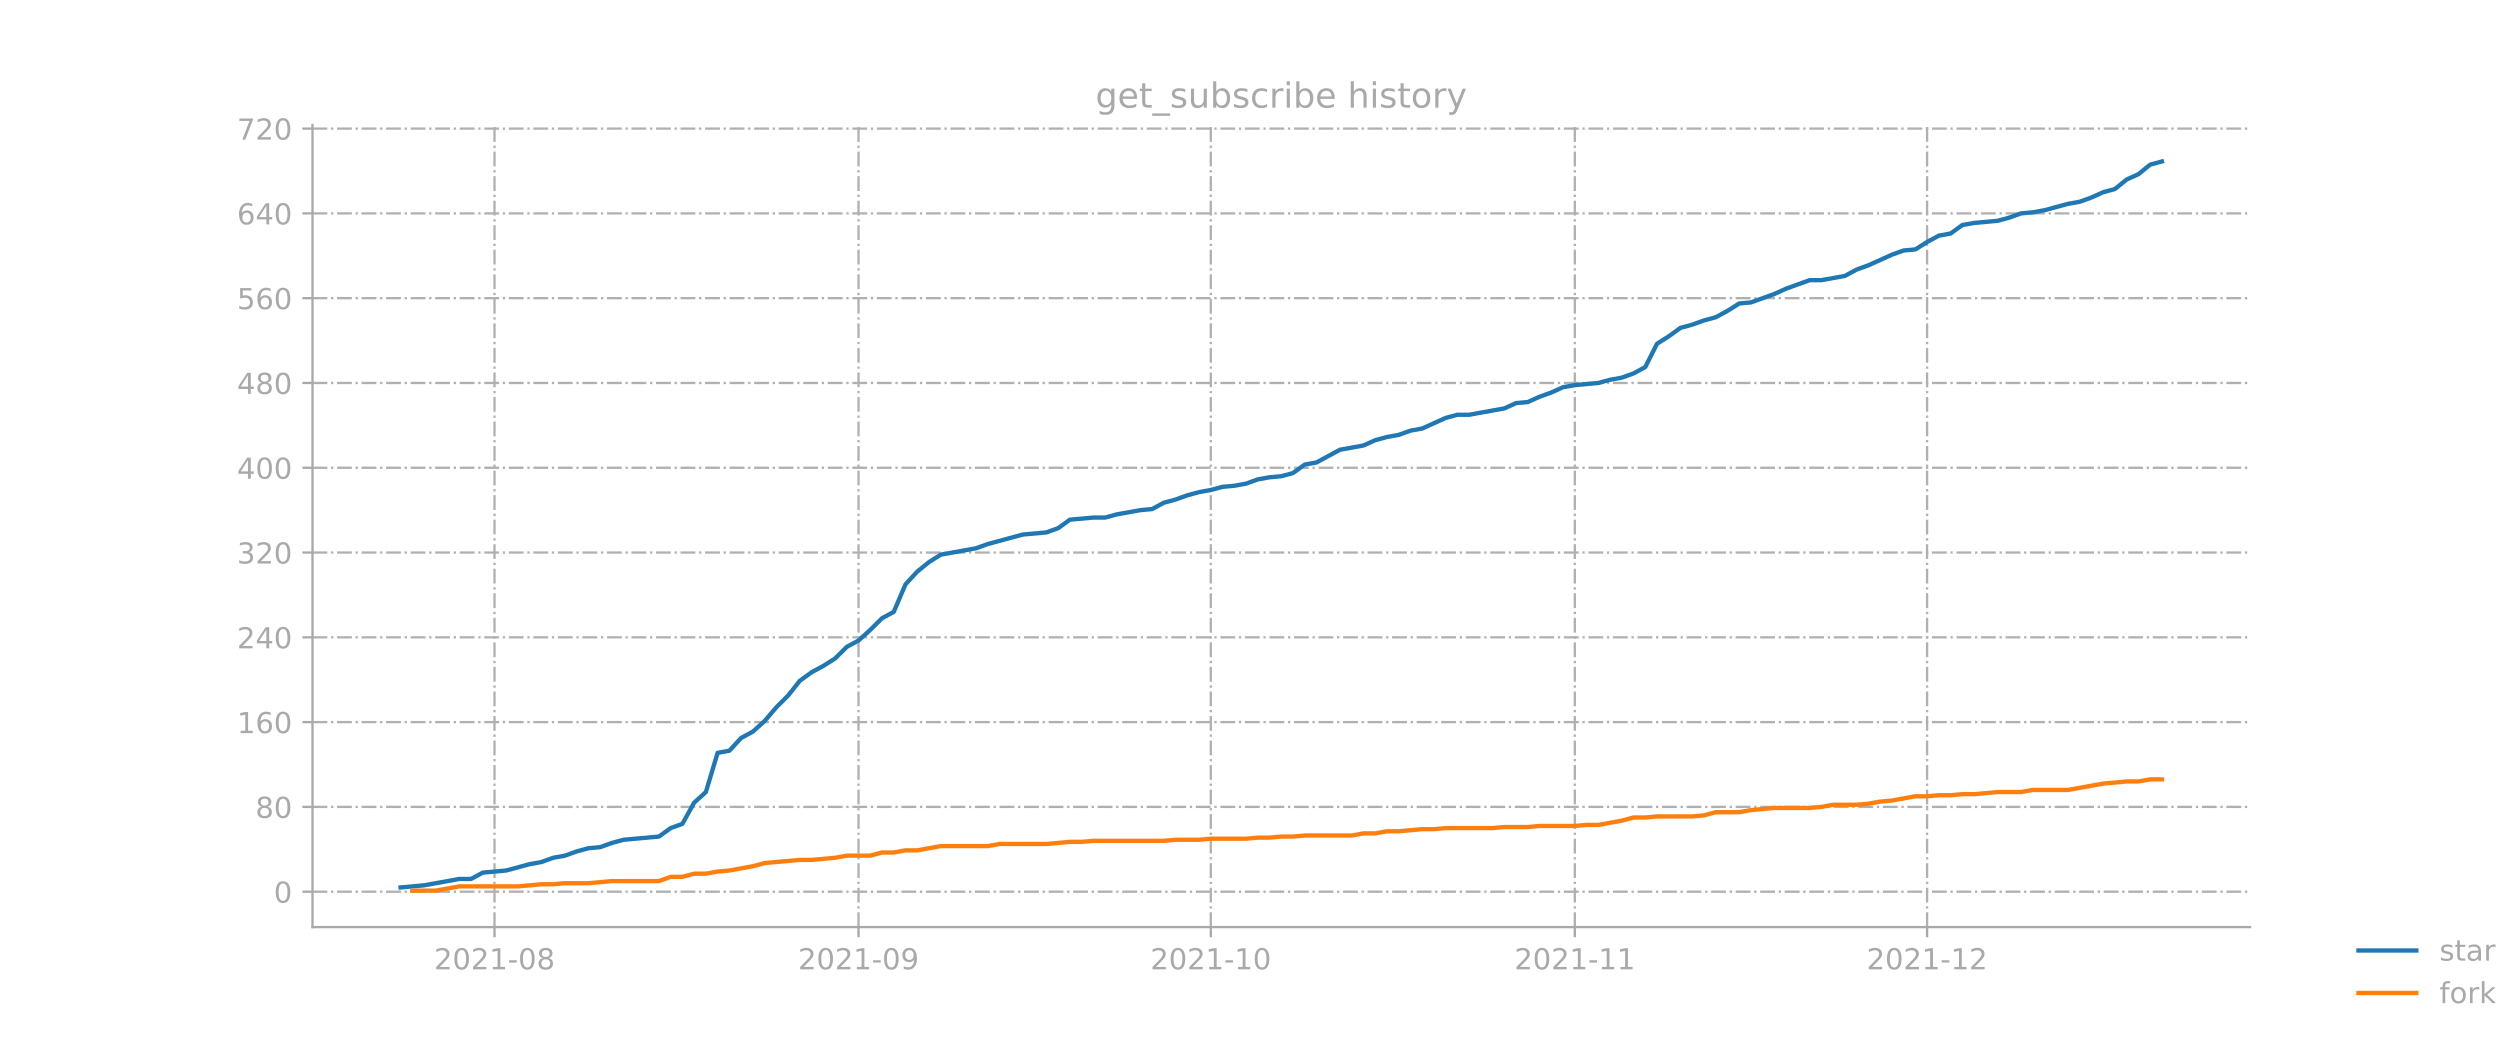
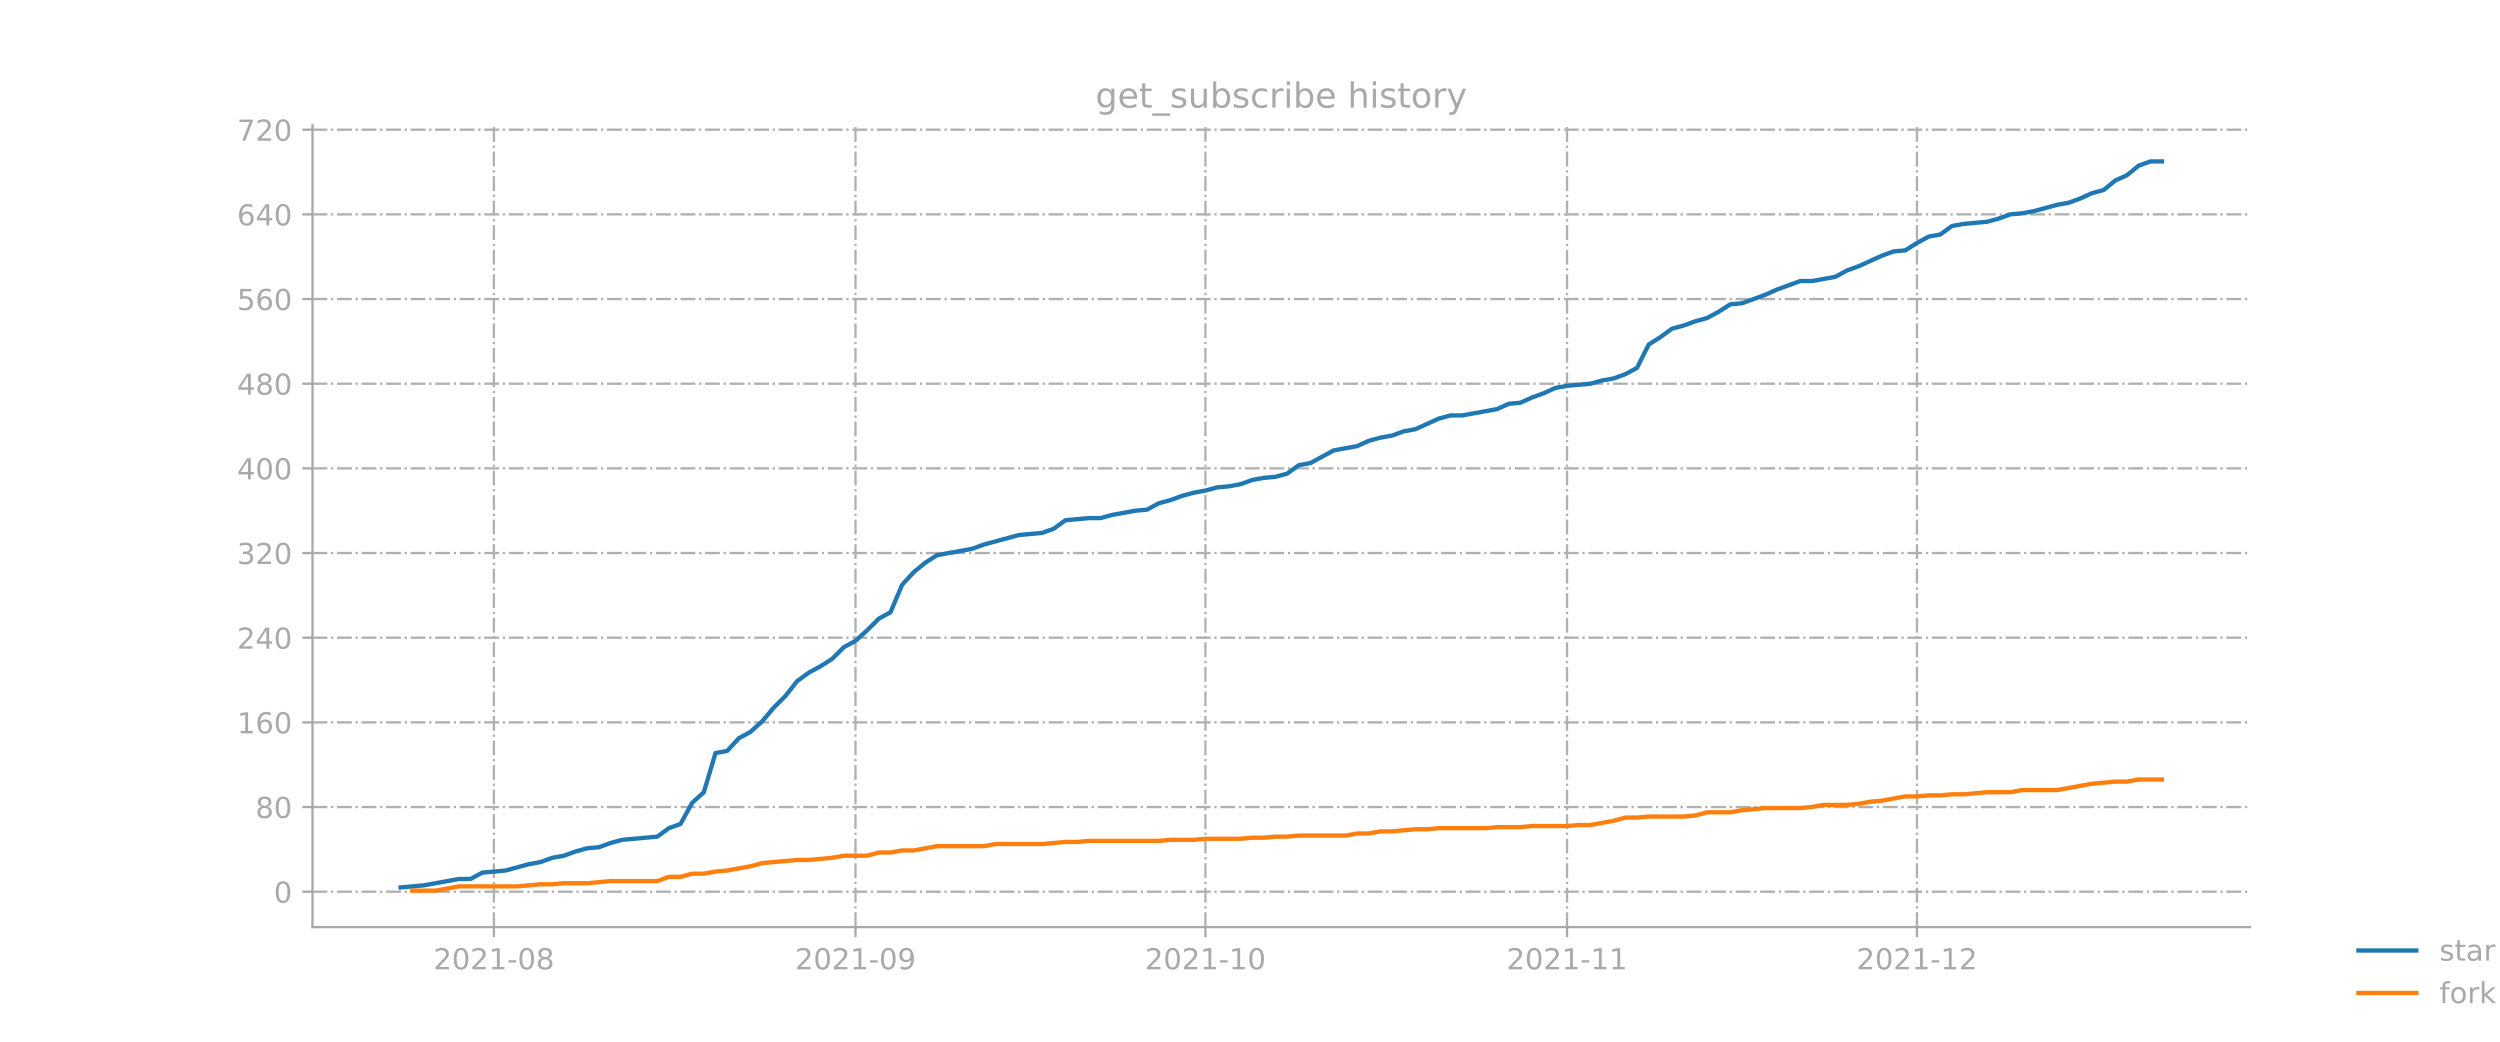
<svg xmlns="http://www.w3.org/2000/svg" xmlns:xlink="http://www.w3.org/1999/xlink" width="864pt" height="360pt" viewBox="0 0 864 360" version="1.1">
  <defs>
    <style type="text/css">*{stroke-linejoin: round; stroke-linecap: butt}</style>
  </defs>
  <g id="figure_1">
    <g id="patch_1">
      <path d="M 0 360  L 864 360  L 864 0  L 0 0  L 0 360  z " style="fill: none; opacity: 0" />
    </g>
    <g id="axes_1">
      <g id="patch_2">
        <path d="M 108 320.4  L 777.6 320.4  L 777.6 43.2  L 108 43.2  L 108 320.4  z " style="fill: none; opacity: 0" />
      </g>
      <g id="matplotlib.axis_1">
        <g id="xtick_1">
          <g id="line2d_1">
-             <path d="M 170.902 320.4  L 170.902 43.2  " clip-path="url(#pa4f6f03588)" style="fill: none; stroke-dasharray: 5.12,1.28,0.8,1.28; stroke-dashoffset: 0; stroke: #b0b0b0; stroke-width: 0.8" />
+             <path d="M 170.687 320.4  L 170.687 43.2  " clip-path="url(#pa3de57ab18)" style="fill: none; stroke-dasharray: 5.12,1.28,0.8,1.28; stroke-dashoffset: 0; stroke: #b0b0b0; stroke-width: 0.8" />
          </g>
          <g id="line2d_2">
            <defs>
-               <path id="m5558cc5bc2" d="M 0 0  L 0 3.5  " style="stroke: #a9a9a9; stroke-width: 0.8" />
+               <path id="md5a81f30d1" d="M 0 0  L 0 3.5  " style="stroke: #a9a9a9; stroke-width: 0.8" />
            </defs>
            <g>
-               <use xlink:href="#m5558cc5bc2" x="170.902" y="320.4" style="fill: #a9a9a9; stroke: #a9a9a9; stroke-width: 0.8" />
+               <use xlink:href="#md5a81f30d1" x="170.687" y="320.4" style="fill: #a9a9a9; stroke: #a9a9a9; stroke-width: 0.8" />
            </g>
          </g>
          <g id="text_1">
-             <g style="fill: #a9a9a9" transform="translate(150.0104 334.9984)scale(0.1 -0.1)">
+             <g style="fill: #a9a9a9" transform="translate(149.7954 334.9984)scale(0.1 -0.1)">
              <defs>
                <path id="DejaVuSans-32" d="M 1228 531  L 3431 531  L 3431 0  L 469 0  L 469 531  Q 828 903 1448 1529  Q 2069 2156 2228 2338  Q 2531 2678 2651 2914  Q 2772 3150 2772 3378  Q 2772 3750 2511 3984  Q 2250 4219 1831 4219  Q 1534 4219 1204 4116  Q 875 4013 500 3803  L 500 4441  Q 881 4594 1212 4672  Q 1544 4750 1819 4750  Q 2544 4750 2975 4387  Q 3406 4025 3406 3419  Q 3406 3131 3298 2873  Q 3191 2616 2906 2266  Q 2828 2175 2409 1742  Q 1991 1309 1228 531  z " transform="scale(0.015625)" />
                <path id="DejaVuSans-30" d="M 2034 4250  Q 1547 4250 1301 3770  Q 1056 3291 1056 2328  Q 1056 1369 1301 889  Q 1547 409 2034 409  Q 2525 409 2770 889  Q 3016 1369 3016 2328  Q 3016 3291 2770 3770  Q 2525 4250 2034 4250  z M 2034 4750  Q 2819 4750 3233 4129  Q 3647 3509 3647 2328  Q 3647 1150 3233 529  Q 2819 -91 2034 -91  Q 1250 -91 836 529  Q 422 1150 422 2328  Q 422 3509 836 4129  Q 1250 4750 2034 4750  z " transform="scale(0.015625)" />
                <path id="DejaVuSans-31" d="M 794 531  L 1825 531  L 1825 4091  L 703 3866  L 703 4441  L 1819 4666  L 2450 4666  L 2450 531  L 3481 531  L 3481 0  L 794 0  L 794 531  z " transform="scale(0.015625)" />
                <path id="DejaVuSans-2d" d="M 313 2009  L 1997 2009  L 1997 1497  L 313 1497  L 313 2009  z " transform="scale(0.015625)" />
                <path id="DejaVuSans-38" d="M 2034 2216  Q 1584 2216 1326 1975  Q 1069 1734 1069 1313  Q 1069 891 1326 650  Q 1584 409 2034 409  Q 2484 409 2743 651  Q 3003 894 3003 1313  Q 3003 1734 2745 1975  Q 2488 2216 2034 2216  z M 1403 2484  Q 997 2584 770 2862  Q 544 3141 544 3541  Q 544 4100 942 4425  Q 1341 4750 2034 4750  Q 2731 4750 3128 4425  Q 3525 4100 3525 3541  Q 3525 3141 3298 2862  Q 3072 2584 2669 2484  Q 3125 2378 3379 2068  Q 3634 1759 3634 1313  Q 3634 634 3220 271  Q 2806 -91 2034 -91  Q 1263 -91 848 271  Q 434 634 434 1313  Q 434 1759 690 2068  Q 947 2378 1403 2484  z M 1172 3481  Q 1172 3119 1398 2916  Q 1625 2713 2034 2713  Q 2441 2713 2670 2916  Q 2900 3119 2900 3481  Q 2900 3844 2670 4047  Q 2441 4250 2034 4250  Q 1625 4250 1398 4047  Q 1172 3844 1172 3481  z " transform="scale(0.015625)" />
              </defs>
              <use xlink:href="#DejaVuSans-32" />
              <use xlink:href="#DejaVuSans-30" x="63.623" />
              <use xlink:href="#DejaVuSans-32" x="127.246" />
              <use xlink:href="#DejaVuSans-31" x="190.869" />
              <use xlink:href="#DejaVuSans-2d" x="254.492" />
              <use xlink:href="#DejaVuSans-30" x="290.576" />
              <use xlink:href="#DejaVuSans-38" x="354.199" />
            </g>
          </g>
        </g>
        <g id="xtick_2">
          <g id="line2d_3">
-             <path d="M 296.705 320.4  L 296.705 43.2  " clip-path="url(#pa4f6f03588)" style="fill: none; stroke-dasharray: 5.12,1.28,0.8,1.28; stroke-dashoffset: 0; stroke: #b0b0b0; stroke-width: 0.8" />
+             <path d="M 295.657 320.4  L 295.657 43.2  " clip-path="url(#pa3de57ab18)" style="fill: none; stroke-dasharray: 5.12,1.28,0.8,1.28; stroke-dashoffset: 0; stroke: #b0b0b0; stroke-width: 0.8" />
          </g>
          <g id="line2d_4">
            <g>
-               <use xlink:href="#m5558cc5bc2" x="296.705" y="320.4" style="fill: #a9a9a9; stroke: #a9a9a9; stroke-width: 0.8" />
+               <use xlink:href="#md5a81f30d1" x="295.657" y="320.4" style="fill: #a9a9a9; stroke: #a9a9a9; stroke-width: 0.8" />
            </g>
          </g>
          <g id="text_2">
-             <g style="fill: #a9a9a9" transform="translate(275.814 334.9984)scale(0.1 -0.1)">
+             <g style="fill: #a9a9a9" transform="translate(274.7659 334.9984)scale(0.1 -0.1)">
              <defs>
                <path id="DejaVuSans-39" d="M 703 97  L 703 672  Q 941 559 1184 500  Q 1428 441 1663 441  Q 2288 441 2617 861  Q 2947 1281 2994 2138  Q 2813 1869 2534 1725  Q 2256 1581 1919 1581  Q 1219 1581 811 2004  Q 403 2428 403 3163  Q 403 3881 828 4315  Q 1253 4750 1959 4750  Q 2769 4750 3195 4129  Q 3622 3509 3622 2328  Q 3622 1225 3098 567  Q 2575 -91 1691 -91  Q 1453 -91 1209 -44  Q 966 3 703 97  z M 1959 2075  Q 2384 2075 2632 2365  Q 2881 2656 2881 3163  Q 2881 3666 2632 3958  Q 2384 4250 1959 4250  Q 1534 4250 1286 3958  Q 1038 3666 1038 3163  Q 1038 2656 1286 2365  Q 1534 2075 1959 2075  z " transform="scale(0.015625)" />
              </defs>
              <use xlink:href="#DejaVuSans-32" />
              <use xlink:href="#DejaVuSans-30" x="63.623" />
              <use xlink:href="#DejaVuSans-32" x="127.246" />
              <use xlink:href="#DejaVuSans-31" x="190.869" />
              <use xlink:href="#DejaVuSans-2d" x="254.492" />
              <use xlink:href="#DejaVuSans-30" x="290.576" />
              <use xlink:href="#DejaVuSans-39" x="354.199" />
            </g>
          </g>
        </g>
        <g id="xtick_3">
          <g id="line2d_5">
-             <path d="M 418.451 320.4  L 418.451 43.2  " clip-path="url(#pa4f6f03588)" style="fill: none; stroke-dasharray: 5.12,1.28,0.8,1.28; stroke-dashoffset: 0; stroke: #b0b0b0; stroke-width: 0.8" />
+             <path d="M 416.597 320.4  L 416.597 43.2  " clip-path="url(#pa3de57ab18)" style="fill: none; stroke-dasharray: 5.12,1.28,0.8,1.28; stroke-dashoffset: 0; stroke: #b0b0b0; stroke-width: 0.8" />
          </g>
          <g id="line2d_6">
            <g>
-               <use xlink:href="#m5558cc5bc2" x="418.451" y="320.4" style="fill: #a9a9a9; stroke: #a9a9a9; stroke-width: 0.8" />
+               <use xlink:href="#md5a81f30d1" x="416.597" y="320.4" style="fill: #a9a9a9; stroke: #a9a9a9; stroke-width: 0.8" />
            </g>
          </g>
          <g id="text_3">
-             <g style="fill: #a9a9a9" transform="translate(397.5595 334.9984)scale(0.1 -0.1)">
+             <g style="fill: #a9a9a9" transform="translate(395.7051 334.9984)scale(0.1 -0.1)">
              <use xlink:href="#DejaVuSans-32" />
              <use xlink:href="#DejaVuSans-30" x="63.623" />
              <use xlink:href="#DejaVuSans-32" x="127.246" />
              <use xlink:href="#DejaVuSans-31" x="190.869" />
              <use xlink:href="#DejaVuSans-2d" x="254.492" />
              <use xlink:href="#DejaVuSans-31" x="290.576" />
              <use xlink:href="#DejaVuSans-30" x="354.199" />
            </g>
          </g>
        </g>
        <g id="xtick_4">
          <g id="line2d_7">
-             <path d="M 544.255 320.4  L 544.255 43.2  " clip-path="url(#pa4f6f03588)" style="fill: none; stroke-dasharray: 5.12,1.28,0.8,1.28; stroke-dashoffset: 0; stroke: #b0b0b0; stroke-width: 0.8" />
+             <path d="M 541.567 320.4  L 541.567 43.2  " clip-path="url(#pa3de57ab18)" style="fill: none; stroke-dasharray: 5.12,1.28,0.8,1.28; stroke-dashoffset: 0; stroke: #b0b0b0; stroke-width: 0.8" />
          </g>
          <g id="line2d_8">
            <g>
-               <use xlink:href="#m5558cc5bc2" x="544.255" y="320.4" style="fill: #a9a9a9; stroke: #a9a9a9; stroke-width: 0.8" />
+               <use xlink:href="#md5a81f30d1" x="541.567" y="320.4" style="fill: #a9a9a9; stroke: #a9a9a9; stroke-width: 0.8" />
            </g>
          </g>
          <g id="text_4">
-             <g style="fill: #a9a9a9" transform="translate(523.3631 334.9984)scale(0.1 -0.1)">
+             <g style="fill: #a9a9a9" transform="translate(520.6756 334.9984)scale(0.1 -0.1)">
              <use xlink:href="#DejaVuSans-32" />
              <use xlink:href="#DejaVuSans-30" x="63.623" />
              <use xlink:href="#DejaVuSans-32" x="127.246" />
              <use xlink:href="#DejaVuSans-31" x="190.869" />
              <use xlink:href="#DejaVuSans-2d" x="254.492" />
              <use xlink:href="#DejaVuSans-31" x="290.576" />
              <use xlink:href="#DejaVuSans-31" x="354.199" />
            </g>
          </g>
        </g>
        <g id="xtick_5">
          <g id="line2d_9">
-             <path d="M 666 320.4  L 666 43.2  " clip-path="url(#pa4f6f03588)" style="fill: none; stroke-dasharray: 5.12,1.28,0.8,1.28; stroke-dashoffset: 0; stroke: #b0b0b0; stroke-width: 0.8" />
+             <path d="M 662.506 320.4  L 662.506 43.2  " clip-path="url(#pa3de57ab18)" style="fill: none; stroke-dasharray: 5.12,1.28,0.8,1.28; stroke-dashoffset: 0; stroke: #b0b0b0; stroke-width: 0.8" />
          </g>
          <g id="line2d_10">
            <g>
-               <use xlink:href="#m5558cc5bc2" x="666" y="320.4" style="fill: #a9a9a9; stroke: #a9a9a9; stroke-width: 0.8" />
+               <use xlink:href="#md5a81f30d1" x="662.506" y="320.4" style="fill: #a9a9a9; stroke: #a9a9a9; stroke-width: 0.8" />
            </g>
          </g>
          <g id="text_5">
-             <g style="fill: #a9a9a9" transform="translate(645.1086 334.9984)scale(0.1 -0.1)">
+             <g style="fill: #a9a9a9" transform="translate(641.6148 334.9984)scale(0.1 -0.1)">
              <use xlink:href="#DejaVuSans-32" />
              <use xlink:href="#DejaVuSans-30" x="63.623" />
              <use xlink:href="#DejaVuSans-32" x="127.246" />
              <use xlink:href="#DejaVuSans-31" x="190.869" />
              <use xlink:href="#DejaVuSans-2d" x="254.492" />
              <use xlink:href="#DejaVuSans-31" x="290.576" />
              <use xlink:href="#DejaVuSans-32" x="354.199" />
            </g>
          </g>
        </g>
      </g>
      <g id="matplotlib.axis_2">
        <g id="ytick_1">
          <g id="line2d_11">
-             <path d="M 108 308.166  L 777.6 308.166  " clip-path="url(#pa4f6f03588)" style="fill: none; stroke-dasharray: 5.12,1.28,0.8,1.28; stroke-dashoffset: 0; stroke: #b0b0b0; stroke-width: 0.8" />
+             <path d="M 108 308.166  L 777.6 308.166  " clip-path="url(#pa3de57ab18)" style="fill: none; stroke-dasharray: 5.12,1.28,0.8,1.28; stroke-dashoffset: 0; stroke: #b0b0b0; stroke-width: 0.8" />
          </g>
          <g id="line2d_12">
            <defs>
-               <path id="me61e5d5f44" d="M 0 0  L -3.5 0  " style="stroke: #a9a9a9; stroke-width: 0.8" />
+               <path id="m4a572dcb42" d="M 0 0  L -3.5 0  " style="stroke: #a9a9a9; stroke-width: 0.8" />
            </defs>
            <g>
-               <use xlink:href="#me61e5d5f44" x="108" y="308.166" style="fill: #a9a9a9; stroke: #a9a9a9; stroke-width: 0.8" />
+               <use xlink:href="#m4a572dcb42" x="108" y="308.166" style="fill: #a9a9a9; stroke: #a9a9a9; stroke-width: 0.8" />
            </g>
          </g>
          <g id="text_6">
-             <g style="fill: #a9a9a9" transform="translate(94.6375 311.9655)scale(0.1 -0.1)">
+             <g style="fill: #a9a9a9" transform="translate(94.6375 311.965)scale(0.1 -0.1)">
              <use xlink:href="#DejaVuSans-30" />
            </g>
          </g>
        </g>
        <g id="ytick_2">
          <g id="line2d_13">
-             <path d="M 108 278.864  L 777.6 278.864  " clip-path="url(#pa4f6f03588)" style="fill: none; stroke-dasharray: 5.12,1.28,0.8,1.28; stroke-dashoffset: 0; stroke: #b0b0b0; stroke-width: 0.8" />
+             <path d="M 108 278.906  L 777.6 278.906  " clip-path="url(#pa3de57ab18)" style="fill: none; stroke-dasharray: 5.12,1.28,0.8,1.28; stroke-dashoffset: 0; stroke: #b0b0b0; stroke-width: 0.8" />
          </g>
          <g id="line2d_14">
            <g>
-               <use xlink:href="#me61e5d5f44" x="108" y="278.864" style="fill: #a9a9a9; stroke: #a9a9a9; stroke-width: 0.8" />
+               <use xlink:href="#m4a572dcb42" x="108" y="278.906" style="fill: #a9a9a9; stroke: #a9a9a9; stroke-width: 0.8" />
            </g>
          </g>
          <g id="text_7">
-             <g style="fill: #a9a9a9" transform="translate(88.275 282.6632)scale(0.1 -0.1)">
+             <g style="fill: #a9a9a9" transform="translate(88.275 282.7052)scale(0.1 -0.1)">
              <use xlink:href="#DejaVuSans-38" />
              <use xlink:href="#DejaVuSans-30" x="63.623" />
            </g>
          </g>
        </g>
        <g id="ytick_3">
          <g id="line2d_15">
-             <path d="M 108 249.562  L 777.6 249.562  " clip-path="url(#pa4f6f03588)" style="fill: none; stroke-dasharray: 5.12,1.28,0.8,1.28; stroke-dashoffset: 0; stroke: #b0b0b0; stroke-width: 0.8" />
+             <path d="M 108 249.646  L 777.6 249.646  " clip-path="url(#pa3de57ab18)" style="fill: none; stroke-dasharray: 5.12,1.28,0.8,1.28; stroke-dashoffset: 0; stroke: #b0b0b0; stroke-width: 0.8" />
          </g>
          <g id="line2d_16">
            <g>
-               <use xlink:href="#me61e5d5f44" x="108" y="249.562" style="fill: #a9a9a9; stroke: #a9a9a9; stroke-width: 0.8" />
+               <use xlink:href="#m4a572dcb42" x="108" y="249.646" style="fill: #a9a9a9; stroke: #a9a9a9; stroke-width: 0.8" />
            </g>
          </g>
          <g id="text_8">
-             <g style="fill: #a9a9a9" transform="translate(81.9125 253.3608)scale(0.1 -0.1)">
+             <g style="fill: #a9a9a9" transform="translate(81.9125 253.4454)scale(0.1 -0.1)">
              <defs>
                <path id="DejaVuSans-36" d="M 2113 2584  Q 1688 2584 1439 2293  Q 1191 2003 1191 1497  Q 1191 994 1439 701  Q 1688 409 2113 409  Q 2538 409 2786 701  Q 3034 994 3034 1497  Q 3034 2003 2786 2293  Q 2538 2584 2113 2584  z M 3366 4563  L 3366 3988  Q 3128 4100 2886 4159  Q 2644 4219 2406 4219  Q 1781 4219 1451 3797  Q 1122 3375 1075 2522  Q 1259 2794 1537 2939  Q 1816 3084 2150 3084  Q 2853 3084 3261 2657  Q 3669 2231 3669 1497  Q 3669 778 3244 343  Q 2819 -91 2113 -91  Q 1303 -91 875 529  Q 447 1150 447 2328  Q 447 3434 972 4092  Q 1497 4750 2381 4750  Q 2619 4750 2861 4703  Q 3103 4656 3366 4563  z " transform="scale(0.015625)" />
              </defs>
              <use xlink:href="#DejaVuSans-31" />
              <use xlink:href="#DejaVuSans-36" x="63.623" />
              <use xlink:href="#DejaVuSans-30" x="127.246" />
            </g>
          </g>
        </g>
        <g id="ytick_4">
          <g id="line2d_17">
-             <path d="M 108 220.259  L 777.6 220.259  " clip-path="url(#pa4f6f03588)" style="fill: none; stroke-dasharray: 5.12,1.28,0.8,1.28; stroke-dashoffset: 0; stroke: #b0b0b0; stroke-width: 0.8" />
+             <path d="M 108 220.386  L 777.6 220.386  " clip-path="url(#pa3de57ab18)" style="fill: none; stroke-dasharray: 5.12,1.28,0.8,1.28; stroke-dashoffset: 0; stroke: #b0b0b0; stroke-width: 0.8" />
          </g>
          <g id="line2d_18">
            <g>
-               <use xlink:href="#me61e5d5f44" x="108" y="220.259" style="fill: #a9a9a9; stroke: #a9a9a9; stroke-width: 0.8" />
+               <use xlink:href="#m4a572dcb42" x="108" y="220.386" style="fill: #a9a9a9; stroke: #a9a9a9; stroke-width: 0.8" />
            </g>
          </g>
          <g id="text_9">
-             <g style="fill: #a9a9a9" transform="translate(81.9125 224.0585)scale(0.1 -0.1)">
+             <g style="fill: #a9a9a9" transform="translate(81.9125 224.1856)scale(0.1 -0.1)">
              <defs>
                <path id="DejaVuSans-34" d="M 2419 4116  L 825 1625  L 2419 1625  L 2419 4116  z M 2253 4666  L 3047 4666  L 3047 1625  L 3713 1625  L 3713 1100  L 3047 1100  L 3047 0  L 2419 0  L 2419 1100  L 313 1100  L 313 1709  L 2253 4666  z " transform="scale(0.015625)" />
              </defs>
              <use xlink:href="#DejaVuSans-32" />
              <use xlink:href="#DejaVuSans-34" x="63.623" />
              <use xlink:href="#DejaVuSans-30" x="127.246" />
            </g>
          </g>
        </g>
        <g id="ytick_5">
          <g id="line2d_19">
-             <path d="M 108 190.957  L 777.6 190.957  " clip-path="url(#pa4f6f03588)" style="fill: none; stroke-dasharray: 5.12,1.28,0.8,1.28; stroke-dashoffset: 0; stroke: #b0b0b0; stroke-width: 0.8" />
+             <path d="M 108 191.127  L 777.6 191.127  " clip-path="url(#pa3de57ab18)" style="fill: none; stroke-dasharray: 5.12,1.28,0.8,1.28; stroke-dashoffset: 0; stroke: #b0b0b0; stroke-width: 0.8" />
          </g>
          <g id="line2d_20">
            <g>
-               <use xlink:href="#me61e5d5f44" x="108" y="190.957" style="fill: #a9a9a9; stroke: #a9a9a9; stroke-width: 0.8" />
+               <use xlink:href="#m4a572dcb42" x="108" y="191.127" style="fill: #a9a9a9; stroke: #a9a9a9; stroke-width: 0.8" />
            </g>
          </g>
          <g id="text_10">
-             <g style="fill: #a9a9a9" transform="translate(81.9125 194.7562)scale(0.1 -0.1)">
+             <g style="fill: #a9a9a9" transform="translate(81.9125 194.9258)scale(0.1 -0.1)">
              <defs>
                <path id="DejaVuSans-33" d="M 2597 2516  Q 3050 2419 3304 2112  Q 3559 1806 3559 1356  Q 3559 666 3084 287  Q 2609 -91 1734 -91  Q 1441 -91 1130 -33  Q 819 25 488 141  L 488 750  Q 750 597 1062 519  Q 1375 441 1716 441  Q 2309 441 2620 675  Q 2931 909 2931 1356  Q 2931 1769 2642 2001  Q 2353 2234 1838 2234  L 1294 2234  L 1294 2753  L 1863 2753  Q 2328 2753 2575 2939  Q 2822 3125 2822 3475  Q 2822 3834 2567 4026  Q 2313 4219 1838 4219  Q 1578 4219 1281 4162  Q 984 4106 628 3988  L 628 4550  Q 988 4650 1302 4700  Q 1616 4750 1894 4750  Q 2613 4750 3031 4423  Q 3450 4097 3450 3541  Q 3450 3153 3228 2886  Q 3006 2619 2597 2516  z " transform="scale(0.015625)" />
              </defs>
              <use xlink:href="#DejaVuSans-33" />
              <use xlink:href="#DejaVuSans-32" x="63.623" />
              <use xlink:href="#DejaVuSans-30" x="127.246" />
            </g>
          </g>
        </g>
        <g id="ytick_6">
          <g id="line2d_21">
-             <path d="M 108 161.655  L 777.6 161.655  " clip-path="url(#pa4f6f03588)" style="fill: none; stroke-dasharray: 5.12,1.28,0.8,1.28; stroke-dashoffset: 0; stroke: #b0b0b0; stroke-width: 0.8" />
+             <path d="M 108 161.867  L 777.6 161.867  " clip-path="url(#pa3de57ab18)" style="fill: none; stroke-dasharray: 5.12,1.28,0.8,1.28; stroke-dashoffset: 0; stroke: #b0b0b0; stroke-width: 0.8" />
          </g>
          <g id="line2d_22">
            <g>
-               <use xlink:href="#me61e5d5f44" x="108" y="161.655" style="fill: #a9a9a9; stroke: #a9a9a9; stroke-width: 0.8" />
+               <use xlink:href="#m4a572dcb42" x="108" y="161.867" style="fill: #a9a9a9; stroke: #a9a9a9; stroke-width: 0.8" />
            </g>
          </g>
          <g id="text_11">
-             <g style="fill: #a9a9a9" transform="translate(81.9125 165.4539)scale(0.1 -0.1)">
+             <g style="fill: #a9a9a9" transform="translate(81.9125 165.666)scale(0.1 -0.1)">
              <use xlink:href="#DejaVuSans-34" />
              <use xlink:href="#DejaVuSans-30" x="63.623" />
              <use xlink:href="#DejaVuSans-30" x="127.246" />
            </g>
          </g>
        </g>
        <g id="ytick_7">
          <g id="line2d_23">
-             <path d="M 108 132.352  L 777.6 132.352  " clip-path="url(#pa4f6f03588)" style="fill: none; stroke-dasharray: 5.12,1.28,0.8,1.28; stroke-dashoffset: 0; stroke: #b0b0b0; stroke-width: 0.8" />
+             <path d="M 108 132.607  L 777.6 132.607  " clip-path="url(#pa3de57ab18)" style="fill: none; stroke-dasharray: 5.12,1.28,0.8,1.28; stroke-dashoffset: 0; stroke: #b0b0b0; stroke-width: 0.8" />
          </g>
          <g id="line2d_24">
            <g>
-               <use xlink:href="#me61e5d5f44" x="108" y="132.352" style="fill: #a9a9a9; stroke: #a9a9a9; stroke-width: 0.8" />
+               <use xlink:href="#m4a572dcb42" x="108" y="132.607" style="fill: #a9a9a9; stroke: #a9a9a9; stroke-width: 0.8" />
            </g>
          </g>
          <g id="text_12">
-             <g style="fill: #a9a9a9" transform="translate(81.9125 136.1515)scale(0.1 -0.1)">
+             <g style="fill: #a9a9a9" transform="translate(81.9125 136.4062)scale(0.1 -0.1)">
              <use xlink:href="#DejaVuSans-34" />
              <use xlink:href="#DejaVuSans-38" x="63.623" />
              <use xlink:href="#DejaVuSans-30" x="127.246" />
            </g>
          </g>
        </g>
        <g id="ytick_8">
          <g id="line2d_25">
-             <path d="M 108 103.05  L 777.6 103.05  " clip-path="url(#pa4f6f03588)" style="fill: none; stroke-dasharray: 5.12,1.28,0.8,1.28; stroke-dashoffset: 0; stroke: #b0b0b0; stroke-width: 0.8" />
+             <path d="M 108 103.347  L 777.6 103.347  " clip-path="url(#pa3de57ab18)" style="fill: none; stroke-dasharray: 5.12,1.28,0.8,1.28; stroke-dashoffset: 0; stroke: #b0b0b0; stroke-width: 0.8" />
          </g>
          <g id="line2d_26">
            <g>
-               <use xlink:href="#me61e5d5f44" x="108" y="103.05" style="fill: #a9a9a9; stroke: #a9a9a9; stroke-width: 0.8" />
+               <use xlink:href="#m4a572dcb42" x="108" y="103.347" style="fill: #a9a9a9; stroke: #a9a9a9; stroke-width: 0.8" />
            </g>
          </g>
          <g id="text_13">
-             <g style="fill: #a9a9a9" transform="translate(81.9125 106.8492)scale(0.1 -0.1)">
+             <g style="fill: #a9a9a9" transform="translate(81.9125 107.1464)scale(0.1 -0.1)">
              <defs>
                <path id="DejaVuSans-35" d="M 691 4666  L 3169 4666  L 3169 4134  L 1269 4134  L 1269 2991  Q 1406 3038 1543 3061  Q 1681 3084 1819 3084  Q 2600 3084 3056 2656  Q 3513 2228 3513 1497  Q 3513 744 3044 326  Q 2575 -91 1722 -91  Q 1428 -91 1123 -41  Q 819 9 494 109  L 494 744  Q 775 591 1075 516  Q 1375 441 1709 441  Q 2250 441 2565 725  Q 2881 1009 2881 1497  Q 2881 1984 2565 2268  Q 2250 2553 1709 2553  Q 1456 2553 1204 2497  Q 953 2441 691 2322  L 691 4666  z " transform="scale(0.015625)" />
              </defs>
              <use xlink:href="#DejaVuSans-35" />
              <use xlink:href="#DejaVuSans-36" x="63.623" />
              <use xlink:href="#DejaVuSans-30" x="127.246" />
            </g>
          </g>
        </g>
        <g id="ytick_9">
          <g id="line2d_27">
-             <path d="M 108 73.748  L 777.6 73.748  " clip-path="url(#pa4f6f03588)" style="fill: none; stroke-dasharray: 5.12,1.28,0.8,1.28; stroke-dashoffset: 0; stroke: #b0b0b0; stroke-width: 0.8" />
+             <path d="M 108 74.087  L 777.6 74.087  " clip-path="url(#pa3de57ab18)" style="fill: none; stroke-dasharray: 5.12,1.28,0.8,1.28; stroke-dashoffset: 0; stroke: #b0b0b0; stroke-width: 0.8" />
          </g>
          <g id="line2d_28">
            <g>
-               <use xlink:href="#me61e5d5f44" x="108" y="73.748" style="fill: #a9a9a9; stroke: #a9a9a9; stroke-width: 0.8" />
+               <use xlink:href="#m4a572dcb42" x="108" y="74.087" style="fill: #a9a9a9; stroke: #a9a9a9; stroke-width: 0.8" />
            </g>
          </g>
          <g id="text_14">
-             <g style="fill: #a9a9a9" transform="translate(81.9125 77.54689)scale(0.1 -0.1)">
+             <g style="fill: #a9a9a9" transform="translate(81.9125 77.88659)scale(0.1 -0.1)">
              <use xlink:href="#DejaVuSans-36" />
              <use xlink:href="#DejaVuSans-34" x="63.623" />
              <use xlink:href="#DejaVuSans-30" x="127.246" />
            </g>
          </g>
        </g>
        <g id="ytick_10">
          <g id="line2d_29">
-             <path d="M 108 44.445  L 777.6 44.445  " clip-path="url(#pa4f6f03588)" style="fill: none; stroke-dasharray: 5.12,1.28,0.8,1.28; stroke-dashoffset: 0; stroke: #b0b0b0; stroke-width: 0.8" />
+             <path d="M 108 44.828  L 777.6 44.828  " clip-path="url(#pa3de57ab18)" style="fill: none; stroke-dasharray: 5.12,1.28,0.8,1.28; stroke-dashoffset: 0; stroke: #b0b0b0; stroke-width: 0.8" />
          </g>
          <g id="line2d_30">
            <g>
-               <use xlink:href="#me61e5d5f44" x="108" y="44.445" style="fill: #a9a9a9; stroke: #a9a9a9; stroke-width: 0.8" />
+               <use xlink:href="#m4a572dcb42" x="108" y="44.828" style="fill: #a9a9a9; stroke: #a9a9a9; stroke-width: 0.8" />
            </g>
          </g>
          <g id="text_15">
-             <g style="fill: #a9a9a9" transform="translate(81.9125 48.24457)scale(0.1 -0.1)">
+             <g style="fill: #a9a9a9" transform="translate(81.9125 48.6268)scale(0.1 -0.1)">
              <defs>
                <path id="DejaVuSans-37" d="M 525 4666  L 3525 4666  L 3525 4397  L 1831 0  L 1172 0  L 2766 4134  L 525 4134  L 525 4666  z " transform="scale(0.015625)" />
              </defs>
              <use xlink:href="#DejaVuSans-37" />
              <use xlink:href="#DejaVuSans-32" x="63.623" />
              <use xlink:href="#DejaVuSans-30" x="127.246" />
            </g>
          </g>
        </g>
      </g>
      <g id="line2d_31">
-         <path d="M 138.436 306.701  L 146.553 305.969  L 158.727 303.771  L 162.785 303.771  L 166.844 301.573  L 174.96 300.841  L 183.076 298.643  L 187.135 297.91  L 191.193 296.445  L 195.251 295.713  L 199.309 294.248  L 203.367 293.149  L 207.425 292.783  L 211.484 291.317  L 215.542 290.219  L 227.716 289.12  L 231.775 286.19  L 235.833 284.724  L 239.891 277.399  L 243.949 273.736  L 248.007 260.184  L 252.065 259.451  L 256.124 255.056  L 260.182 252.858  L 264.24 249.195  L 268.298 244.434  L 272.356 240.405  L 276.415 235.277  L 280.473 232.347  L 284.531 230.149  L 288.589 227.585  L 292.647 223.556  L 296.705 221.358  L 300.764 217.695  L 304.822 213.666  L 308.88 211.469  L 312.938 201.945  L 316.996 197.55  L 321.055 194.253  L 325.113 191.69  L 337.287 189.492  L 341.345 188.027  L 353.52 184.73  L 361.636 183.998  L 365.695 182.533  L 369.753 179.602  L 377.869 178.87  L 381.927 178.87  L 385.985 177.771  L 394.102 176.306  L 398.16 175.94  L 402.218 173.742  L 406.276 172.643  L 410.335 171.178  L 414.393 170.079  L 418.451 169.347  L 422.509 168.248  L 426.567 167.881  L 430.625 167.149  L 434.684 165.684  L 438.742 164.951  L 442.8 164.585  L 446.858 163.486  L 450.916 160.556  L 454.975 159.823  L 463.091 155.428  L 471.207 153.963  L 475.265 152.131  L 479.324 151.033  L 483.382 150.3  L 487.44 148.835  L 491.498 148.102  L 499.615 144.44  L 503.673 143.341  L 507.731 143.341  L 519.905 141.143  L 523.964 139.312  L 528.022 138.945  L 532.08 137.114  L 536.138 135.649  L 540.196 133.817  L 544.255 133.085  L 552.371 132.352  L 556.429 131.253  L 560.487 130.521  L 564.545 129.056  L 568.604 126.858  L 572.662 118.8  L 576.72 116.236  L 580.778 113.306  L 584.836 112.207  L 588.895 110.742  L 592.953 109.643  L 597.011 107.445  L 601.069 104.881  L 605.127 104.515  L 613.244 101.585  L 617.302 99.753  L 625.418 96.823  L 629.476 96.823  L 637.593 95.358  L 641.651 93.16  L 645.709 91.695  L 653.825 88.033  L 657.884 86.567  L 661.942 86.201  L 666 83.637  L 670.058 81.44  L 674.116 80.707  L 678.175 77.777  L 682.233 77.044  L 690.349 76.312  L 694.407 75.213  L 698.465 73.748  L 702.524 73.381  L 706.582 72.649  L 714.698 70.451  L 718.756 69.719  L 722.815 68.253  L 726.873 66.422  L 730.931 65.323  L 734.989 62.027  L 739.047 60.195  L 743.105 56.899  L 747.164 55.8  L 747.164 55.8  " clip-path="url(#pa4f6f03588)" style="fill: none; stroke: #1f77b4; stroke-width: 1.5; stroke-linecap: square" />
+         <path d="M 138.436 306.703  L 146.499 305.971  L 158.593 303.777  L 162.624 303.777  L 166.656 301.582  L 174.718 300.851  L 182.781 298.656  L 186.812 297.925  L 190.843 296.462  L 194.875 295.73  L 198.906 294.267  L 202.937 293.17  L 206.969 292.804  L 211 291.341  L 215.031 290.244  L 227.125 289.147  L 231.156 286.221  L 235.188 284.758  L 239.219 277.443  L 243.25 273.785  L 247.282 260.253  L 251.313 259.521  L 255.344 255.132  L 259.376 252.938  L 263.407 249.28  L 267.438 244.526  L 271.469 240.502  L 275.501 235.382  L 279.532 232.456  L 283.563 230.262  L 287.595 227.701  L 291.626 223.678  L 295.657 221.484  L 299.689 217.826  L 303.72 213.803  L 307.751 211.608  L 311.783 202.099  L 315.814 197.71  L 319.845 194.418  L 323.876 191.858  L 335.97 189.664  L 340.002 188.201  L 352.096 184.909  L 360.158 184.177  L 364.19 182.714  L 368.221 179.788  L 376.283 179.057  L 380.315 179.057  L 384.346 177.96  L 392.409 176.497  L 396.44 176.131  L 400.471 173.936  L 404.503 172.839  L 408.534 171.376  L 412.565 170.279  L 416.597 169.547  L 420.628 168.45  L 424.659 168.084  L 428.69 167.353  L 432.722 165.89  L 436.753 165.158  L 440.784 164.793  L 444.816 163.696  L 448.847 160.77  L 452.878 160.038  L 460.941 155.649  L 469.003 154.186  L 473.035 152.357  L 477.066 151.26  L 481.097 150.529  L 485.129 149.066  L 489.16 148.334  L 497.223 144.677  L 501.254 143.579  L 505.285 143.579  L 517.379 141.385  L 521.41 139.556  L 525.442 139.19  L 529.473 137.362  L 533.504 135.899  L 537.536 134.07  L 541.567 133.338  L 549.63 132.607  L 553.661 131.51  L 557.692 130.778  L 561.724 129.315  L 565.755 127.121  L 569.786 119.074  L 573.817 116.514  L 577.849 113.588  L 581.88 112.491  L 585.911 111.028  L 589.943 109.931  L 593.974 107.736  L 598.005 105.176  L 602.037 104.81  L 610.099 101.884  L 614.131 100.055  L 622.193 97.129  L 626.224 97.129  L 634.287 95.666  L 638.318 93.472  L 642.35 92.009  L 650.412 88.352  L 654.444 86.889  L 658.475 86.523  L 662.506 83.963  L 666.538 81.768  L 670.569 81.037  L 674.6 78.111  L 678.631 77.379  L 686.694 76.648  L 690.725 75.55  L 694.757 74.087  L 698.788 73.722  L 702.819 72.99  L 710.882 70.796  L 714.913 70.064  L 718.944 68.601  L 722.976 66.772  L 727.007 65.675  L 731.038 62.383  L 735.07 60.555  L 739.101 57.263  L 743.132 55.8  L 747.164 55.8  L 747.164 55.8  " clip-path="url(#pa3de57ab18)" style="fill: none; stroke: #1f77b4; stroke-width: 1.5; stroke-linecap: square" />
      </g>
      <g id="line2d_32">
-         <path d="M 142.495 307.8  L 150.611 307.8  L 158.727 306.335  L 179.018 306.335  L 187.135 305.602  L 191.193 305.602  L 195.251 305.236  L 203.367 305.236  L 211.484 304.503  L 227.716 304.503  L 231.775 303.038  L 235.833 303.038  L 239.891 301.94  L 243.949 301.94  L 248.007 301.207  L 252.065 300.841  L 260.182 299.376  L 264.24 298.277  L 276.415 297.178  L 280.473 297.178  L 288.589 296.445  L 292.647 295.713  L 300.764 295.713  L 304.822 294.614  L 308.88 294.614  L 312.938 293.881  L 316.996 293.881  L 325.113 292.416  L 341.345 292.416  L 345.404 291.684  L 361.636 291.684  L 369.753 290.951  L 373.811 290.951  L 377.869 290.585  L 402.218 290.585  L 406.276 290.219  L 414.393 290.219  L 418.451 289.852  L 430.625 289.852  L 434.684 289.486  L 438.742 289.486  L 442.8 289.12  L 446.858 289.12  L 450.916 288.753  L 467.149 288.753  L 471.207 288.021  L 475.265 288.021  L 479.324 287.288  L 483.382 287.288  L 491.498 286.556  L 495.556 286.556  L 499.615 286.19  L 515.847 286.19  L 519.905 285.823  L 528.022 285.823  L 532.08 285.457  L 544.255 285.457  L 548.313 285.091  L 552.371 285.091  L 560.487 283.626  L 564.545 282.527  L 568.604 282.527  L 572.662 282.16  L 584.836 282.16  L 588.895 281.794  L 592.953 280.695  L 601.069 280.695  L 605.127 279.963  L 613.244 279.23  L 625.418 279.23  L 629.476 278.864  L 633.535 278.131  L 641.651 278.131  L 645.709 277.765  L 649.767 277.033  L 653.825 276.666  L 661.942 275.201  L 666 275.201  L 670.058 274.835  L 674.116 274.835  L 678.175 274.469  L 682.233 274.469  L 690.349 273.736  L 698.465 273.736  L 702.524 273.003  L 714.698 273.003  L 726.873 270.806  L 734.989 270.073  L 739.047 270.073  L 743.105 269.341  L 747.164 269.341  L 747.164 269.341  " clip-path="url(#pa4f6f03588)" style="fill: none; stroke: #ff7f0e; stroke-width: 1.5; stroke-linecap: square" />
+         <path d="M 142.468 307.8  L 150.53 307.8  L 158.593 306.337  L 178.749 306.337  L 186.812 305.606  L 190.843 305.606  L 194.875 305.24  L 202.937 305.24  L 211 304.508  L 227.125 304.508  L 231.156 303.045  L 235.188 303.045  L 239.219 301.948  L 243.25 301.948  L 247.282 301.217  L 251.313 300.851  L 259.376 299.388  L 263.407 298.291  L 275.501 297.193  L 279.532 297.193  L 287.595 296.462  L 291.626 295.73  L 299.689 295.73  L 303.72 294.633  L 307.751 294.633  L 311.783 293.902  L 315.814 293.902  L 323.876 292.439  L 340.002 292.439  L 344.033 291.707  L 360.158 291.707  L 368.221 290.976  L 372.252 290.976  L 376.283 290.61  L 400.471 290.61  L 404.503 290.244  L 412.565 290.244  L 416.597 289.878  L 428.69 289.878  L 432.722 289.513  L 436.753 289.513  L 440.784 289.147  L 444.816 289.147  L 448.847 288.781  L 464.972 288.781  L 469.003 288.05  L 473.035 288.05  L 477.066 287.318  L 481.097 287.318  L 489.16 286.587  L 493.191 286.587  L 497.223 286.221  L 513.348 286.221  L 517.379 285.855  L 525.442 285.855  L 529.473 285.489  L 541.567 285.489  L 545.598 285.124  L 549.63 285.124  L 557.692 283.661  L 561.724 282.563  L 565.755 282.563  L 569.786 282.198  L 581.88 282.198  L 585.911 281.832  L 589.943 280.735  L 598.005 280.735  L 602.037 280.003  L 610.099 279.272  L 622.193 279.272  L 626.224 278.906  L 630.256 278.174  L 638.318 278.174  L 642.35 277.809  L 646.381 277.077  L 650.412 276.711  L 658.475 275.248  L 662.506 275.248  L 666.538 274.883  L 670.569 274.883  L 674.6 274.517  L 678.631 274.517  L 686.694 273.785  L 694.757 273.785  L 698.788 273.054  L 710.882 273.054  L 722.976 270.86  L 731.038 270.128  L 735.07 270.128  L 739.101 269.397  L 747.164 269.397  L 747.164 269.397  " clip-path="url(#pa3de57ab18)" style="fill: none; stroke: #ff7f0e; stroke-width: 1.5; stroke-linecap: square" />
      </g>
      <g id="patch_3">
        <path d="M 108 320.4  L 108 43.2  " style="fill: none; stroke: #a9a9a9; stroke-width: 0.8; stroke-linejoin: miter; stroke-linecap: square" />
      </g>
      <g id="patch_4">
        <path d="M 777.6 320.4  L 777.6 43.2  " style="fill: none" />
      </g>
      <g id="patch_5">
        <path d="M 108 320.4  L 777.6 320.4  " style="fill: none; stroke: #a9a9a9; stroke-width: 0.8; stroke-linejoin: miter; stroke-linecap: square" />
      </g>
      <g id="patch_6">
        <path d="M 108 43.2  L 777.6 43.2  " style="fill: none" />
      </g>
      <g id="text_16">
        <g style="fill: #a9a9a9" transform="translate(378.6075 37.2)scale(0.12 -0.12)">
          <defs>
            <path id="DejaVuSans-67" d="M 2906 1791  Q 2906 2416 2648 2759  Q 2391 3103 1925 3103  Q 1463 3103 1205 2759  Q 947 2416 947 1791  Q 947 1169 1205 825  Q 1463 481 1925 481  Q 2391 481 2648 825  Q 2906 1169 2906 1791  z M 3481 434  Q 3481 -459 3084 -895  Q 2688 -1331 1869 -1331  Q 1566 -1331 1297 -1286  Q 1028 -1241 775 -1147  L 775 -588  Q 1028 -725 1275 -790  Q 1522 -856 1778 -856  Q 2344 -856 2625 -561  Q 2906 -266 2906 331  L 2906 616  Q 2728 306 2450 153  Q 2172 0 1784 0  Q 1141 0 747 490  Q 353 981 353 1791  Q 353 2603 747 3093  Q 1141 3584 1784 3584  Q 2172 3584 2450 3431  Q 2728 3278 2906 2969  L 2906 3500  L 3481 3500  L 3481 434  z " transform="scale(0.015625)" />
            <path id="DejaVuSans-65" d="M 3597 1894  L 3597 1613  L 953 1613  Q 991 1019 1311 708  Q 1631 397 2203 397  Q 2534 397 2845 478  Q 3156 559 3463 722  L 3463 178  Q 3153 47 2828 -22  Q 2503 -91 2169 -91  Q 1331 -91 842 396  Q 353 884 353 1716  Q 353 2575 817 3079  Q 1281 3584 2069 3584  Q 2775 3584 3186 3129  Q 3597 2675 3597 1894  z M 3022 2063  Q 3016 2534 2758 2815  Q 2500 3097 2075 3097  Q 1594 3097 1305 2825  Q 1016 2553 972 2059  L 3022 2063  z " transform="scale(0.015625)" />
            <path id="DejaVuSans-74" d="M 1172 4494  L 1172 3500  L 2356 3500  L 2356 3053  L 1172 3053  L 1172 1153  Q 1172 725 1289 603  Q 1406 481 1766 481  L 2356 481  L 2356 0  L 1766 0  Q 1100 0 847 248  Q 594 497 594 1153  L 594 3053  L 172 3053  L 172 3500  L 594 3500  L 594 4494  L 1172 4494  z " transform="scale(0.015625)" />
            <path id="DejaVuSans-5f" d="M 3263 -1063  L 3263 -1509  L -63 -1509  L -63 -1063  L 3263 -1063  z " transform="scale(0.015625)" />
            <path id="DejaVuSans-73" d="M 2834 3397  L 2834 2853  Q 2591 2978 2328 3040  Q 2066 3103 1784 3103  Q 1356 3103 1142 2972  Q 928 2841 928 2578  Q 928 2378 1081 2264  Q 1234 2150 1697 2047  L 1894 2003  Q 2506 1872 2764 1633  Q 3022 1394 3022 966  Q 3022 478 2636 193  Q 2250 -91 1575 -91  Q 1294 -91 989 -36  Q 684 19 347 128  L 347 722  Q 666 556 975 473  Q 1284 391 1588 391  Q 1994 391 2212 530  Q 2431 669 2431 922  Q 2431 1156 2273 1281  Q 2116 1406 1581 1522  L 1381 1569  Q 847 1681 609 1914  Q 372 2147 372 2553  Q 372 3047 722 3315  Q 1072 3584 1716 3584  Q 2034 3584 2315 3537  Q 2597 3491 2834 3397  z " transform="scale(0.015625)" />
            <path id="DejaVuSans-75" d="M 544 1381  L 544 3500  L 1119 3500  L 1119 1403  Q 1119 906 1312 657  Q 1506 409 1894 409  Q 2359 409 2629 706  Q 2900 1003 2900 1516  L 2900 3500  L 3475 3500  L 3475 0  L 2900 0  L 2900 538  Q 2691 219 2414 64  Q 2138 -91 1772 -91  Q 1169 -91 856 284  Q 544 659 544 1381  z M 1991 3584  L 1991 3584  z " transform="scale(0.015625)" />
            <path id="DejaVuSans-62" d="M 3116 1747  Q 3116 2381 2855 2742  Q 2594 3103 2138 3103  Q 1681 3103 1420 2742  Q 1159 2381 1159 1747  Q 1159 1113 1420 752  Q 1681 391 2138 391  Q 2594 391 2855 752  Q 3116 1113 3116 1747  z M 1159 2969  Q 1341 3281 1617 3432  Q 1894 3584 2278 3584  Q 2916 3584 3314 3078  Q 3713 2572 3713 1747  Q 3713 922 3314 415  Q 2916 -91 2278 -91  Q 1894 -91 1617 61  Q 1341 213 1159 525  L 1159 0  L 581 0  L 581 4863  L 1159 4863  L 1159 2969  z " transform="scale(0.015625)" />
            <path id="DejaVuSans-63" d="M 3122 3366  L 3122 2828  Q 2878 2963 2633 3030  Q 2388 3097 2138 3097  Q 1578 3097 1268 2742  Q 959 2388 959 1747  Q 959 1106 1268 751  Q 1578 397 2138 397  Q 2388 397 2633 464  Q 2878 531 3122 666  L 3122 134  Q 2881 22 2623 -34  Q 2366 -91 2075 -91  Q 1284 -91 818 406  Q 353 903 353 1747  Q 353 2603 823 3093  Q 1294 3584 2113 3584  Q 2378 3584 2631 3529  Q 2884 3475 3122 3366  z " transform="scale(0.015625)" />
            <path id="DejaVuSans-72" d="M 2631 2963  Q 2534 3019 2420 3045  Q 2306 3072 2169 3072  Q 1681 3072 1420 2755  Q 1159 2438 1159 1844  L 1159 0  L 581 0  L 581 3500  L 1159 3500  L 1159 2956  Q 1341 3275 1631 3429  Q 1922 3584 2338 3584  Q 2397 3584 2469 3576  Q 2541 3569 2628 3553  L 2631 2963  z " transform="scale(0.015625)" />
            <path id="DejaVuSans-69" d="M 603 3500  L 1178 3500  L 1178 0  L 603 0  L 603 3500  z M 603 4863  L 1178 4863  L 1178 4134  L 603 4134  L 603 4863  z " transform="scale(0.015625)" />
            <path id="DejaVuSans-20" transform="scale(0.015625)" />
            <path id="DejaVuSans-68" d="M 3513 2113  L 3513 0  L 2938 0  L 2938 2094  Q 2938 2591 2744 2837  Q 2550 3084 2163 3084  Q 1697 3084 1428 2787  Q 1159 2491 1159 1978  L 1159 0  L 581 0  L 581 4863  L 1159 4863  L 1159 2956  Q 1366 3272 1645 3428  Q 1925 3584 2291 3584  Q 2894 3584 3203 3211  Q 3513 2838 3513 2113  z " transform="scale(0.015625)" />
            <path id="DejaVuSans-6f" d="M 1959 3097  Q 1497 3097 1228 2736  Q 959 2375 959 1747  Q 959 1119 1226 758  Q 1494 397 1959 397  Q 2419 397 2687 759  Q 2956 1122 2956 1747  Q 2956 2369 2687 2733  Q 2419 3097 1959 3097  z M 1959 3584  Q 2709 3584 3137 3096  Q 3566 2609 3566 1747  Q 3566 888 3137 398  Q 2709 -91 1959 -91  Q 1206 -91 779 398  Q 353 888 353 1747  Q 353 2609 779 3096  Q 1206 3584 1959 3584  z " transform="scale(0.015625)" />
            <path id="DejaVuSans-79" d="M 2059 -325  Q 1816 -950 1584 -1140  Q 1353 -1331 966 -1331  L 506 -1331  L 506 -850  L 844 -850  Q 1081 -850 1212 -737  Q 1344 -625 1503 -206  L 1606 56  L 191 3500  L 800 3500  L 1894 763  L 2988 3500  L 3597 3500  L 2059 -325  z " transform="scale(0.015625)" />
          </defs>
          <use xlink:href="#DejaVuSans-67" />
          <use xlink:href="#DejaVuSans-65" x="63.477" />
          <use xlink:href="#DejaVuSans-74" x="125" />
          <use xlink:href="#DejaVuSans-5f" x="164.209" />
          <use xlink:href="#DejaVuSans-73" x="214.209" />
          <use xlink:href="#DejaVuSans-75" x="266.309" />
          <use xlink:href="#DejaVuSans-62" x="329.688" />
          <use xlink:href="#DejaVuSans-73" x="393.164" />
          <use xlink:href="#DejaVuSans-63" x="445.264" />
          <use xlink:href="#DejaVuSans-72" x="500.244" />
          <use xlink:href="#DejaVuSans-69" x="541.357" />
          <use xlink:href="#DejaVuSans-62" x="569.141" />
          <use xlink:href="#DejaVuSans-65" x="632.617" />
          <use xlink:href="#DejaVuSans-20" x="694.141" />
          <use xlink:href="#DejaVuSans-68" x="725.928" />
          <use xlink:href="#DejaVuSans-69" x="789.307" />
          <use xlink:href="#DejaVuSans-73" x="817.09" />
          <use xlink:href="#DejaVuSans-74" x="869.189" />
          <use xlink:href="#DejaVuSans-6f" x="908.398" />
          <use xlink:href="#DejaVuSans-72" x="969.58" />
          <use xlink:href="#DejaVuSans-79" x="1010.693" />
        </g>
      </g>
      <g id="legend_1">
        <g id="line2d_33">
          <path d="M 815.08 328.498  L 825.08 328.498  L 835.08 328.498  " style="fill: none; stroke: #1f77b4; stroke-width: 1.5; stroke-linecap: square" />
        </g>
        <g id="text_17">
          <g style="fill: #a9a9a9" transform="translate(843.08 331.9984)scale(0.1 -0.1)">
            <defs>
              <path id="DejaVuSans-61" d="M 2194 1759  Q 1497 1759 1228 1600  Q 959 1441 959 1056  Q 959 750 1161 570  Q 1363 391 1709 391  Q 2188 391 2477 730  Q 2766 1069 2766 1631  L 2766 1759  L 2194 1759  z M 3341 1997  L 3341 0  L 2766 0  L 2766 531  Q 2569 213 2275 61  Q 1981 -91 1556 -91  Q 1019 -91 701 211  Q 384 513 384 1019  Q 384 1609 779 1909  Q 1175 2209 1959 2209  L 2766 2209  L 2766 2266  Q 2766 2663 2505 2880  Q 2244 3097 1772 3097  Q 1472 3097 1187 3025  Q 903 2953 641 2809  L 641 3341  Q 956 3463 1253 3523  Q 1550 3584 1831 3584  Q 2591 3584 2966 3190  Q 3341 2797 3341 1997  z " transform="scale(0.015625)" />
            </defs>
            <use xlink:href="#DejaVuSans-73" />
            <use xlink:href="#DejaVuSans-74" x="52.1" />
            <use xlink:href="#DejaVuSans-61" x="91.309" />
            <use xlink:href="#DejaVuSans-72" x="152.588" />
          </g>
        </g>
        <g id="line2d_34">
          <path d="M 815.08 343.177  L 825.08 343.177  L 835.08 343.177  " style="fill: none; stroke: #ff7f0e; stroke-width: 1.5; stroke-linecap: square" />
        </g>
        <g id="text_18">
          <g style="fill: #a9a9a9" transform="translate(843.08 346.6766)scale(0.1 -0.1)">
            <defs>
              <path id="DejaVuSans-66" d="M 2375 4863  L 2375 4384  L 1825 4384  Q 1516 4384 1395 4259  Q 1275 4134 1275 3809  L 1275 3500  L 2222 3500  L 2222 3053  L 1275 3053  L 1275 0  L 697 0  L 697 3053  L 147 3053  L 147 3500  L 697 3500  L 697 3744  Q 697 4328 969 4595  Q 1241 4863 1831 4863  L 2375 4863  z " transform="scale(0.015625)" />
              <path id="DejaVuSans-6b" d="M 581 4863  L 1159 4863  L 1159 1991  L 2875 3500  L 3609 3500  L 1753 1863  L 3688 0  L 2938 0  L 1159 1709  L 1159 0  L 581 0  L 581 4863  z " transform="scale(0.015625)" />
            </defs>
            <use xlink:href="#DejaVuSans-66" />
            <use xlink:href="#DejaVuSans-6f" x="35.205" />
            <use xlink:href="#DejaVuSans-72" x="96.387" />
            <use xlink:href="#DejaVuSans-6b" x="137.5" />
          </g>
        </g>
      </g>
    </g>
  </g>
  <defs>
-     <clipPath id="pa4f6f03588">
+     <clipPath id="pa3de57ab18">
      <rect x="108" y="43.2" width="669.6" height="277.2" />
    </clipPath>
  </defs>
</svg>
